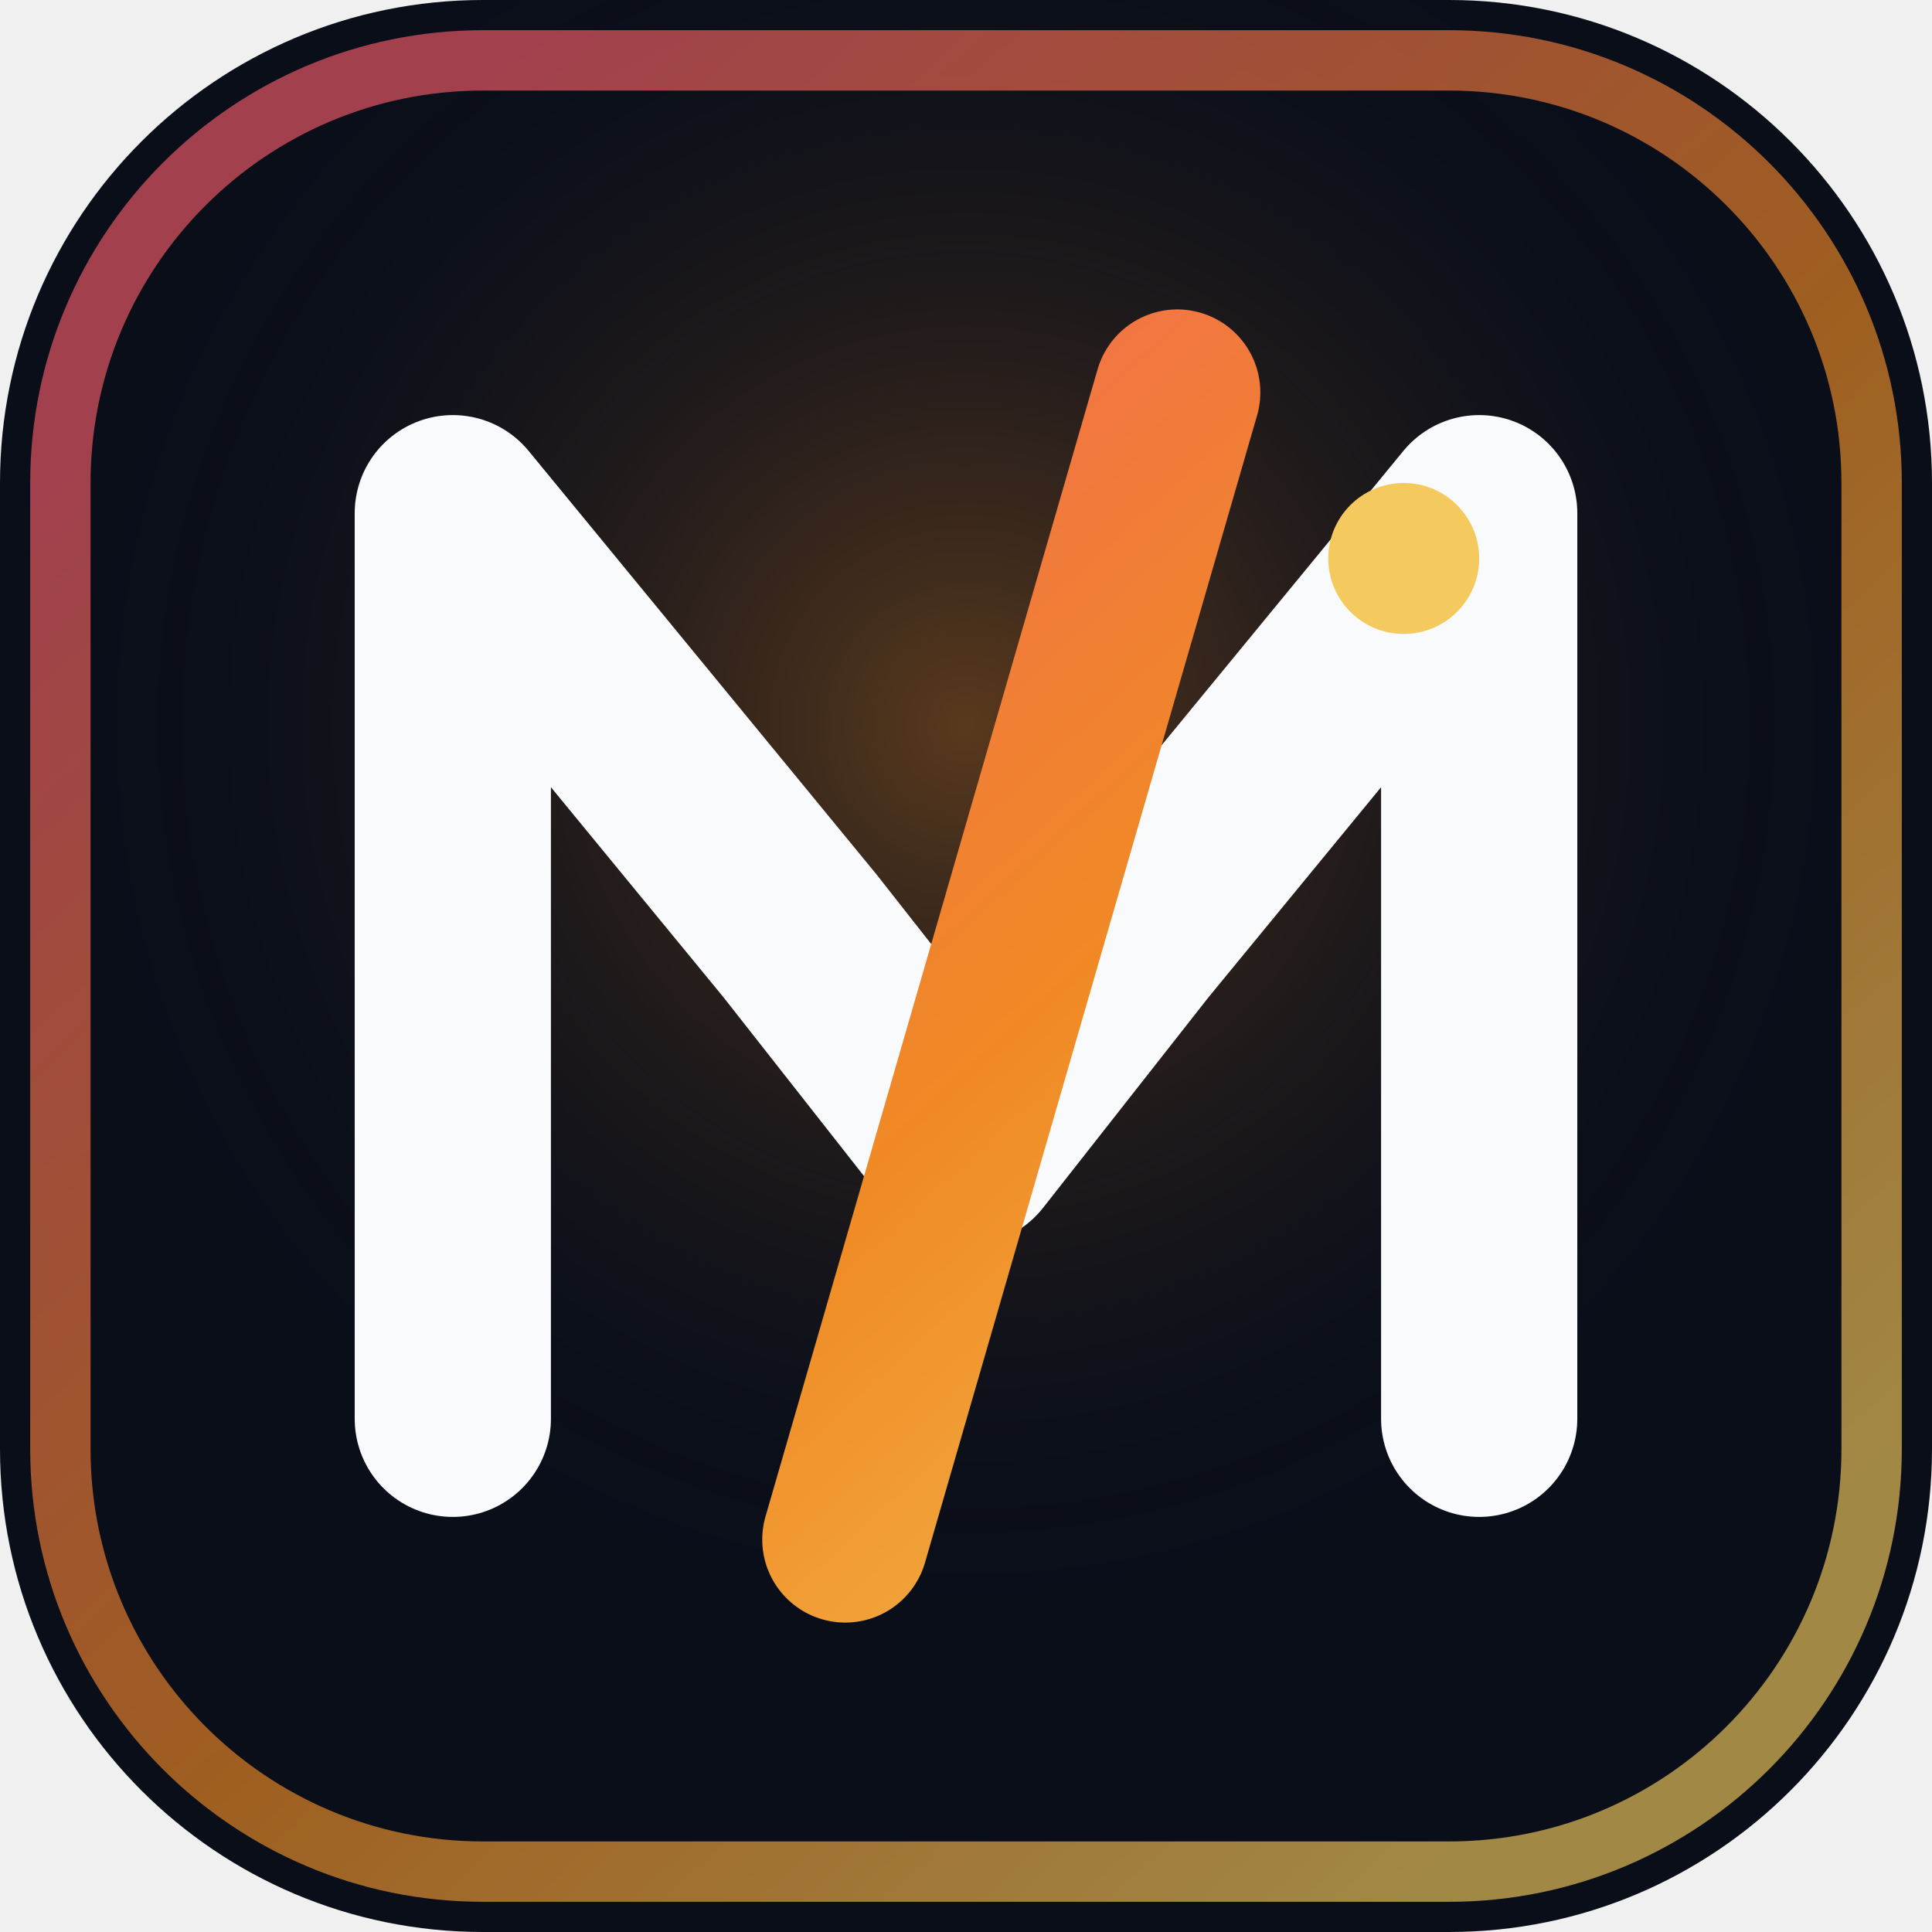
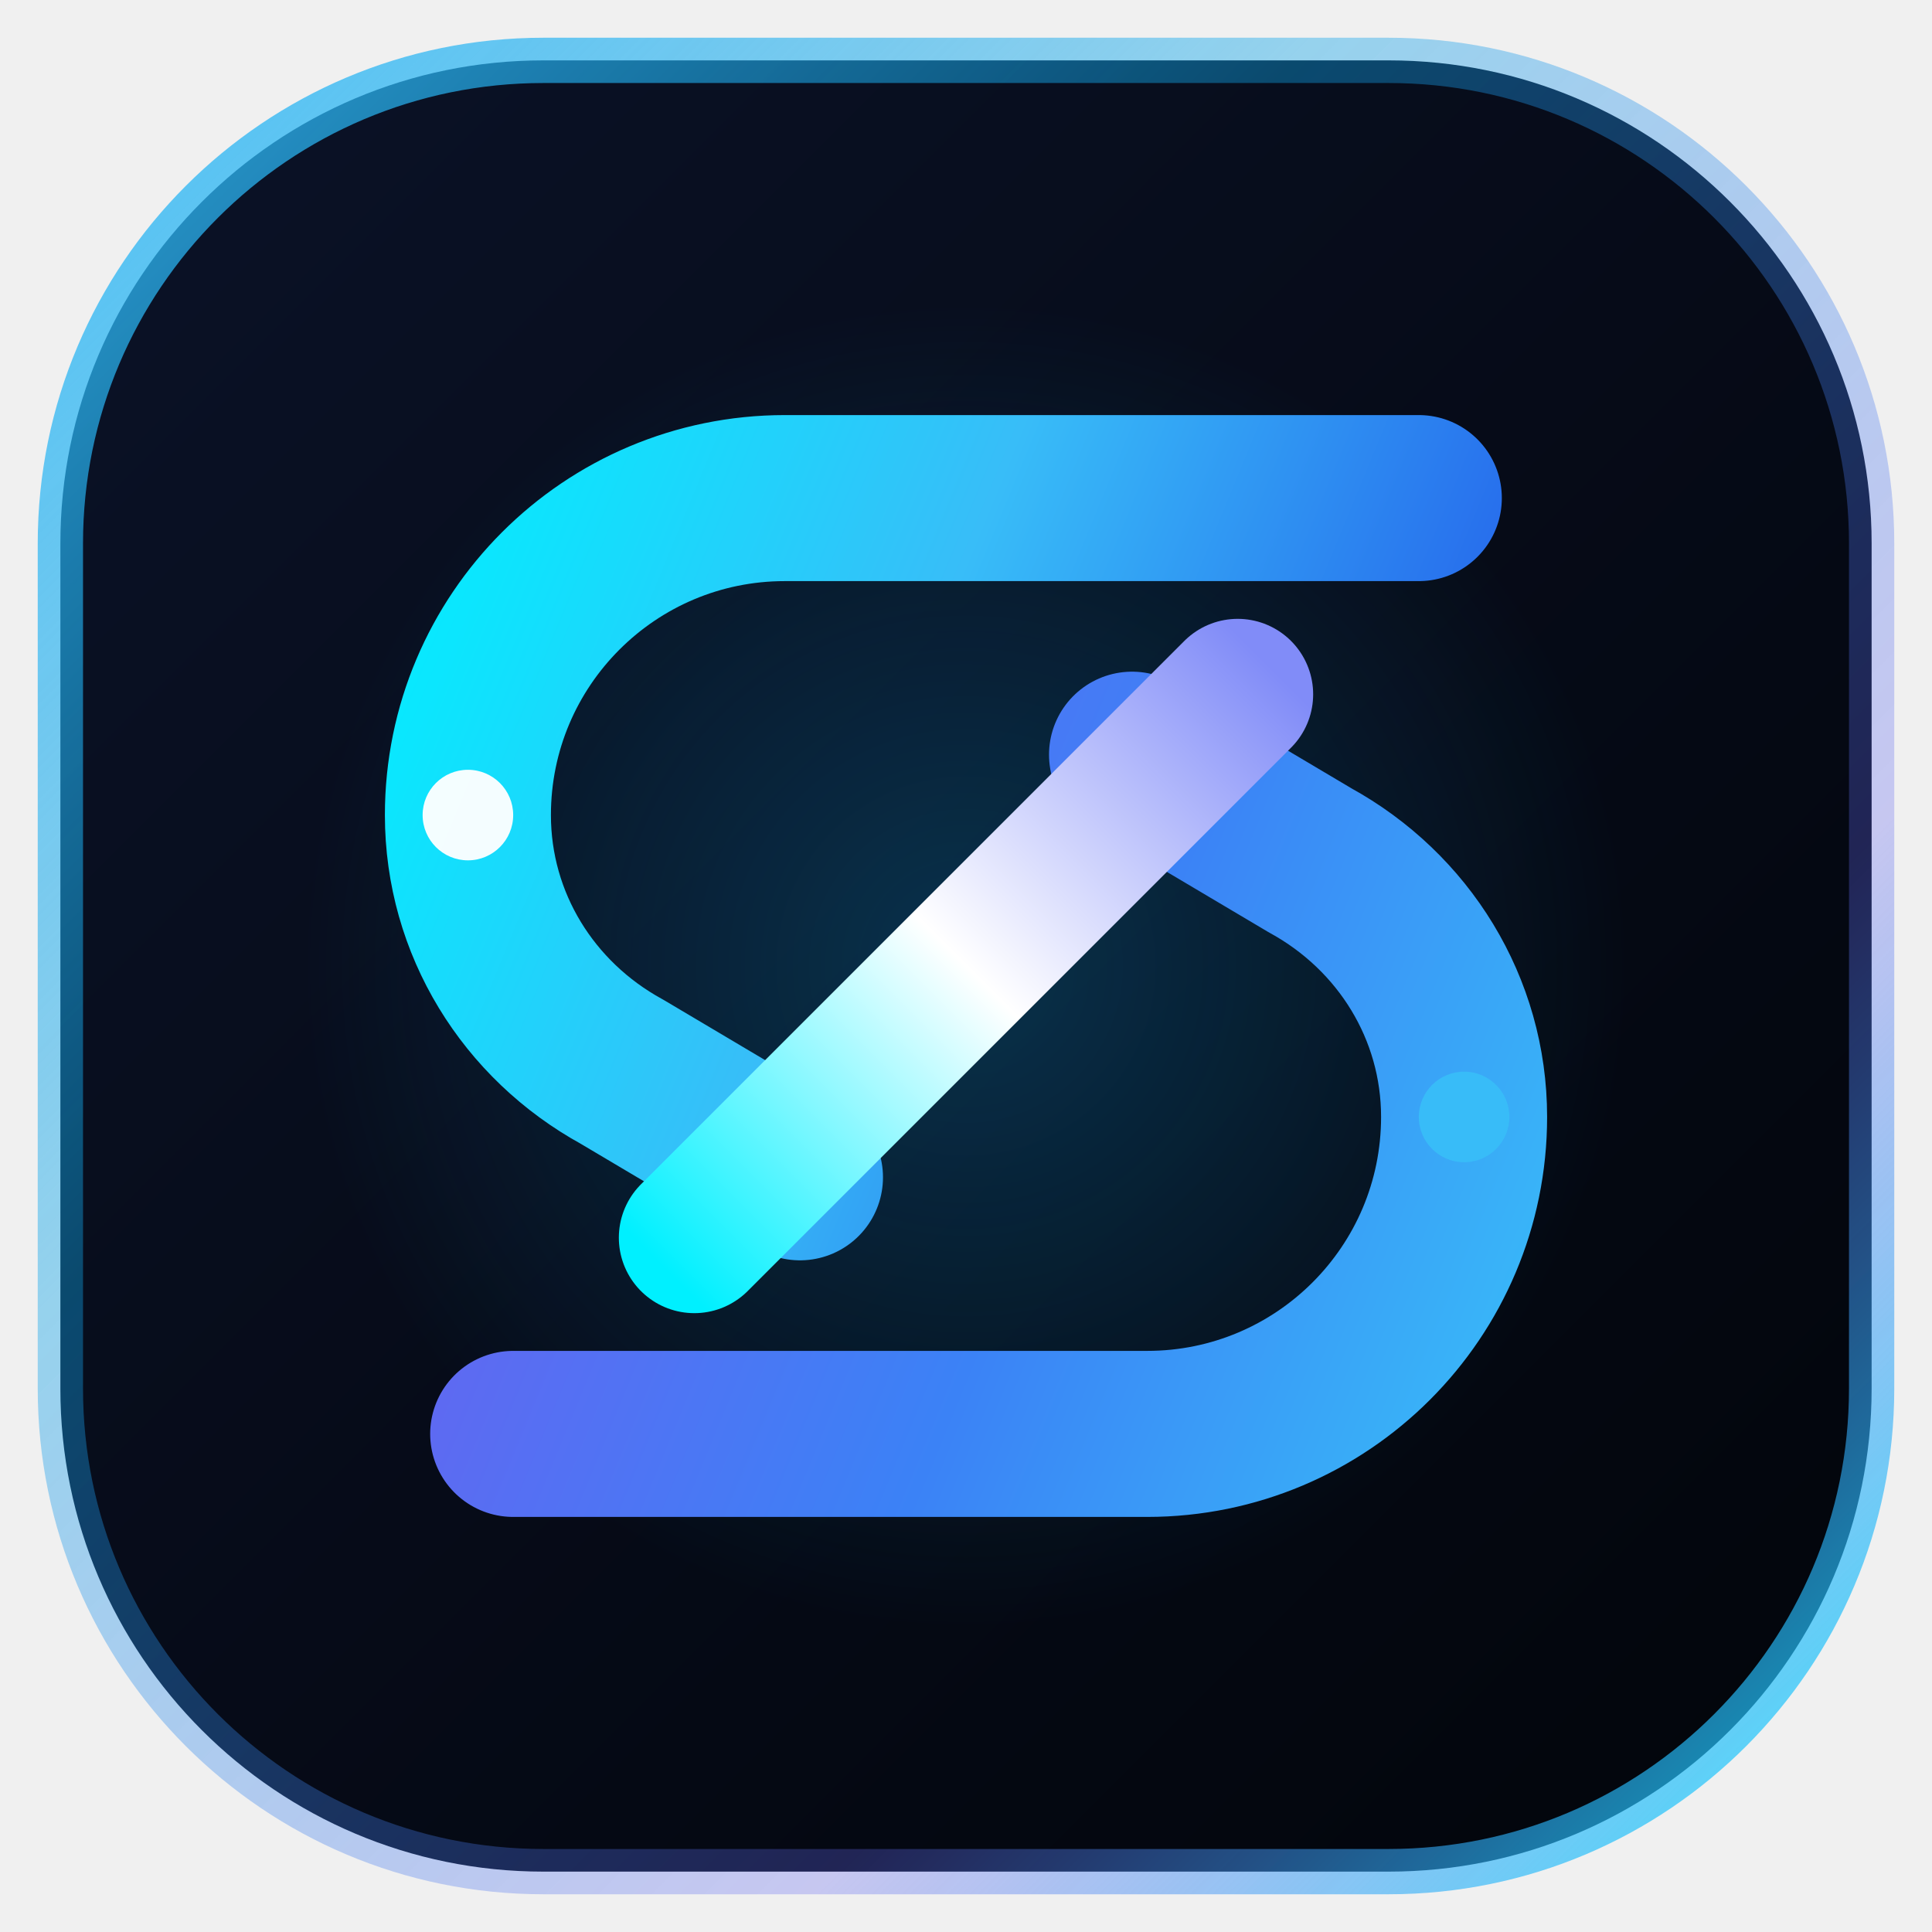
<svg xmlns="http://www.w3.org/2000/svg" viewBox="0 0 64 64" fill="none">
  <defs>
-     <linearGradient id="energy" x1="10" y1="8" x2="54" y2="56" gradientUnits="userSpaceOnUse">
-       <stop offset="0" stop-color="#f45b69" />
-       <stop offset="0.55" stop-color="#f08a24" />
-       <stop offset="1" stop-color="#f4c95d" />
+     <linearGradient id="fav-bg" x1="0" y1="0" x2="64" y2="64" gradientUnits="userSpaceOnUse">
+       <stop offset="0%" stop-color="#0b1329" />
+       <stop offset="50%" stop-color="#060b18" />
+       <stop offset="100%" stop-color="#020409" />
    </linearGradient>
-     <radialGradient id="glow" cx="0" cy="0" r="1" gradientUnits="userSpaceOnUse" gradientTransform="translate(32 24) rotate(90) scale(30)">
-       <stop offset="0" stop-color="#f08a24" stop-opacity="0.35" />
-       <stop offset="1" stop-color="#0b1020" stop-opacity="0" />
+     <linearGradient id="fav-border" x1="0" y1="0" x2="64" y2="64" gradientUnits="userSpaceOnUse">
+       <stop offset="0%" stop-color="#38bdf8" stop-opacity="0.9" />
+       <stop offset="35%" stop-color="#0ea5e9" stop-opacity="0.4" />
+       <stop offset="70%" stop-color="#6366f1" stop-opacity="0.3" />
+       <stop offset="100%" stop-color="#00f0ff" stop-opacity="0.9" />
+     </linearGradient>
+     <linearGradient id="fav-cyan" x1="14" y1="14" x2="48" y2="28" gradientUnits="userSpaceOnUse">
+       <stop offset="0%" stop-color="#00f0ff" />
+       <stop offset="50%" stop-color="#38bdf8" />
+       <stop offset="100%" stop-color="#2563eb" />
+     </linearGradient>
+     <linearGradient id="fav-blue" x1="50" y1="50" x2="16" y2="36" gradientUnits="userSpaceOnUse">
+       <stop offset="0%" stop-color="#38bdf8" />
+       <stop offset="50%" stop-color="#3b82f6" />
+       <stop offset="100%" stop-color="#6366f1" />
+     </linearGradient>
+     <linearGradient id="fav-slash" x1="22" y1="42" x2="42" y2="22" gradientUnits="userSpaceOnUse">
+       <stop offset="0%" stop-color="#00f0ff" />
+       <stop offset="50%" stop-color="#ffffff" />
+       <stop offset="100%" stop-color="#818cf8" />
+     </linearGradient>
+     <radialGradient id="fav-glow" cx="32" cy="32" r="22" gradientUnits="userSpaceOnUse">
+       <stop offset="0%" stop-color="#0ea5e9" stop-opacity="0.25" />
+       <stop offset="100%" stop-color="#0ea5e9" stop-opacity="0" />
    </radialGradient>
  </defs>
-   <rect width="64" height="64" rx="16" fill="#090e19" />
-   <rect width="64" height="64" rx="16" fill="url(#glow)" />
-   <rect x="2" y="2" width="60" height="60" rx="14" stroke="url(#energy)" stroke-opacity="0.65" stroke-width="2" />
-   <path d="M15 47V17L26.5 31L32 38L37.5 31L49 17V47" stroke="#F8FAFC" stroke-width="6.5" stroke-linecap="round" stroke-linejoin="round" />
-   <path d="M39 13L28 51" stroke="url(#energy)" stroke-width="5.5" stroke-linecap="round" />
-   <circle cx="46.5" cy="18.5" r="2.5" fill="#f4c95d" />
+   <rect x="2" y="2" width="60" height="60" rx="16" fill="url(#fav-bg)" stroke="url(#fav-border)" stroke-width="1.5" />
+   <rect x="2" y="2" width="60" height="60" rx="16" fill="url(#fav-glow)" />
+   <path d="M 47 16.5 H 26 C 20.2 16.5 15.5 21.2 15.5 27 C 15.5 30.6 17.5 33.8 20.6 35.5 L 26.5 39" fill="none" stroke="url(#fav-cyan)" stroke-width="5.5" stroke-linecap="round" stroke-linejoin="round" />
+   <path d="M 17 47.5 H 38 C 43.8 47.5 48.5 42.8 48.5 37 C 48.5 33.4 46.5 30.2 43.4 28.5 L 37.5 25" fill="none" stroke="url(#fav-blue)" stroke-width="5.5" stroke-linecap="round" stroke-linejoin="round" />
+   <path d="M 23 41 L 41 23" fill="none" stroke="url(#fav-slash)" stroke-width="5" stroke-linecap="round" />
+   <circle cx="15.5" cy="27" r="1.5" fill="#ffffff" opacity="0.95" />
+   <circle cx="48.5" cy="37" r="1.5" fill="#38bdf8" opacity="0.95" />
</svg>
